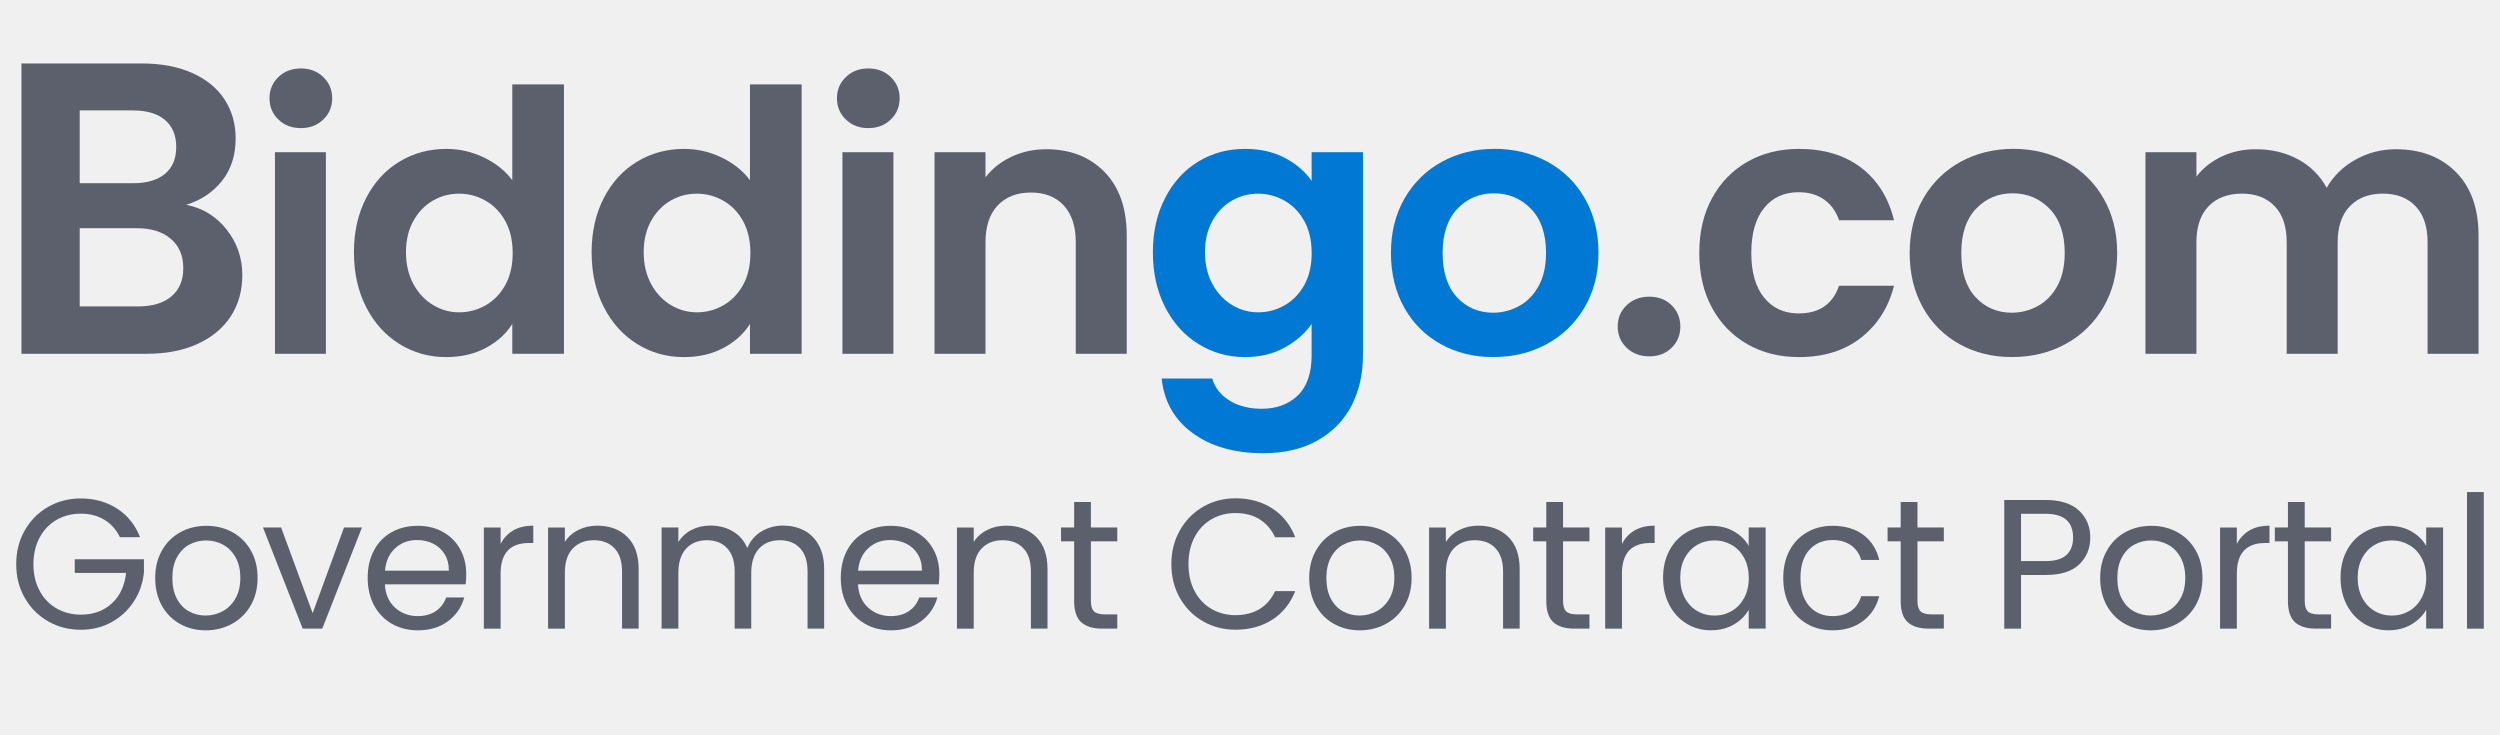
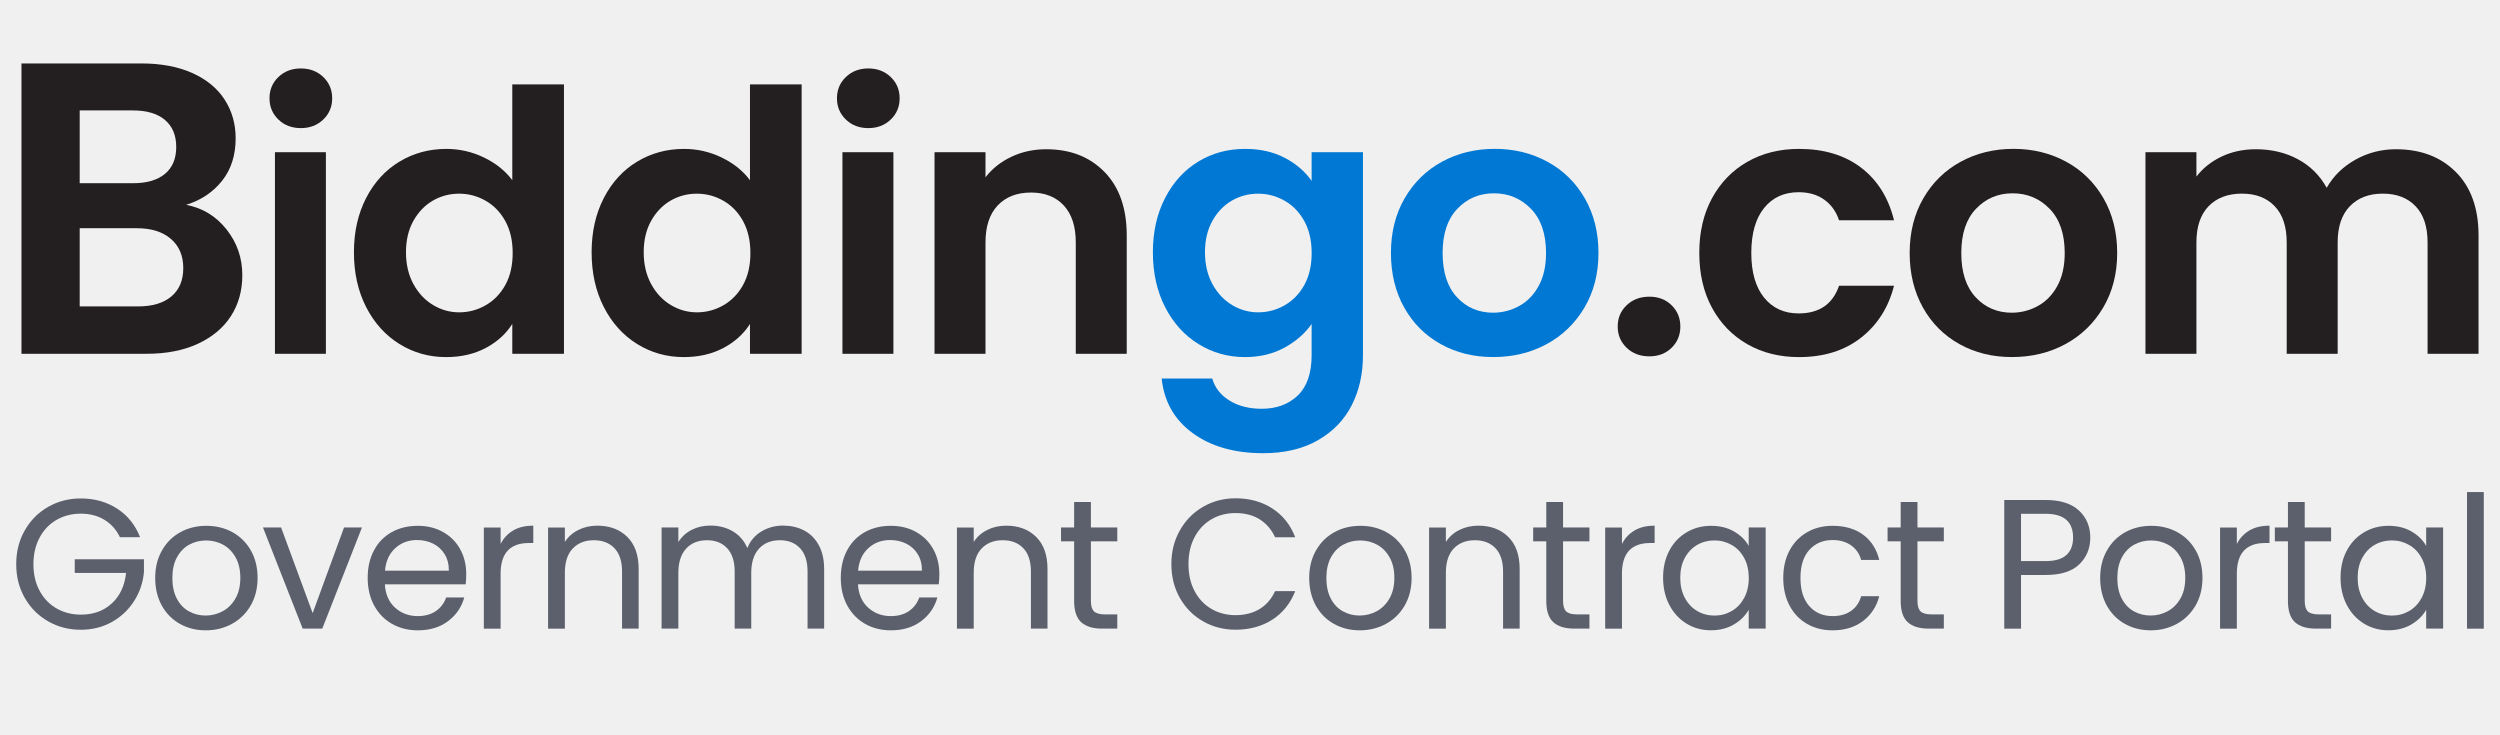
<svg xmlns="http://www.w3.org/2000/svg" version="1.1" id="Layer_1" x="0px" y="0px" viewBox="0 0 528.85 155.32" style="enable-background:new 0 0 528.85 155.32;" xml:space="preserve">
  <style type="text/css">
    .st0{fill:#FFFFFF;}
    .st1{fill:#0078D4;}
-     .st2{fill:#5B606C;}
+     .st2{fill:#231F20;}
    .st3{fill:#5B606C;}

    @media (prefers-color-scheme: dark) {
        .st2{fill:#FFFFFF;}
        .st3{fill:#FFFFFF;}
    }
</style>
  <g>
    <g>
      <path class="st3" d="M25.38,113.66c-0.76-1.59-1.85-2.82-3.28-3.69c-1.43-0.87-3.1-1.31-5-1.31c-1.9,0-3.61,0.44-5.13,1.31             s-2.72,2.12-3.59,3.75c-0.87,1.63-1.31,3.51-1.31,5.64c0,2.13,0.44,4.01,1.31,5.62c0.87,1.61,2.07,2.86,3.59,3.73             s3.23,1.31,5.13,1.31c2.66,0,4.84-0.79,6.56-2.38s2.72-3.74,3.01-6.44H15.81v-2.89h14.64v2.73c-0.21,2.24-0.91,4.29-2.11,6.15             c-1.2,1.86-2.77,3.33-4.72,4.41c-1.95,1.08-4.13,1.62-6.52,1.62c-2.53,0-4.83-0.59-6.91-1.78s-3.73-2.83-4.94-4.94             c-1.21-2.11-1.82-4.49-1.82-7.15s0.6-5.04,1.82-7.17c1.21-2.12,2.86-3.77,4.94-4.96s4.39-1.78,6.91-1.78             c2.89,0,5.45,0.72,7.67,2.15s3.85,3.45,4.86,6.05H25.38z" />
      <path class="st3" d="M38.05,131.97c-1.63-0.91-2.9-2.21-3.83-3.88c-0.92-1.68-1.39-3.62-1.39-5.84c0-2.19,0.47-4.12,1.43-5.8             c0.95-1.68,2.25-2.97,3.89-3.87c1.64-0.9,3.48-1.35,5.51-1.35c2.03,0,3.87,0.45,5.51,1.35s2.93,2.18,3.89,3.85             c0.95,1.67,1.43,3.61,1.43,5.82c0,2.21-0.49,4.16-1.46,5.84s-2.3,2.97-3.96,3.88c-1.67,0.91-3.51,1.37-5.54,1.37             C41.49,133.34,39.68,132.88,38.05,131.97z M47.09,129.31c1.12-0.6,2.02-1.5,2.71-2.69c0.69-1.2,1.04-2.65,1.04-4.37             c0-1.72-0.34-3.18-1.02-4.37c-0.68-1.2-1.56-2.09-2.66-2.67c-1.09-0.59-2.28-0.88-3.55-0.88c-1.3,0-2.49,0.29-3.57,0.88             c-1.08,0.59-1.95,1.48-2.6,2.67c-0.65,1.2-0.98,2.66-0.98,4.37c0,1.74,0.32,3.22,0.96,4.41c0.64,1.2,1.49,2.09,2.56,2.67             c1.07,0.59,2.24,0.88,3.51,0.88S45.97,129.91,47.09,129.31z" />
      <path class="st3" d="M66.14,129.7l6.64-18.12h3.79l-8.4,21.4h-4.14l-8.4-21.4h3.83L66.14,129.7z" />
      <path class="st3" d="M98.51,123.61h-17.1c0.13,2.11,0.85,3.75,2.17,4.94c1.31,1.18,2.91,1.78,4.78,1.78             c1.54,0,2.82-0.36,3.85-1.07c1.03-0.71,1.75-1.67,2.17-2.87h3.83c-0.57,2.06-1.72,3.73-3.44,5.02c-1.72,1.29-3.85,1.93-6.4,1.93             c-2.03,0-3.85-0.46-5.45-1.37c-1.6-0.91-2.86-2.21-3.77-3.88c-0.91-1.68-1.37-3.62-1.37-5.84c0-2.21,0.44-4.15,1.33-5.82             c0.88-1.67,2.13-2.95,3.73-3.85c1.6-0.9,3.44-1.35,5.52-1.35c2.03,0,3.83,0.44,5.39,1.33c1.56,0.89,2.77,2.1,3.61,3.65             c0.85,1.55,1.27,3.3,1.27,5.25C98.63,122.14,98.59,122.86,98.51,123.61z M94.06,117.23c-0.6-0.98-1.41-1.72-2.44-2.23             c-1.03-0.51-2.17-0.76-3.42-0.76c-1.8,0-3.33,0.57-4.59,1.72c-1.26,1.15-1.99,2.73-2.17,4.76h13.51             C94.96,119.37,94.66,118.21,94.06,117.23z" />
      <path class="st3" d="M108.57,112.21c1.16-0.68,2.57-1.01,4.24-1.01v3.67h-0.94c-3.98,0-5.97,2.16-5.97,6.48v11.64h-3.55v-21.4             h3.55v3.48C106.52,113.84,107.41,112.89,108.57,112.21z" />
      <path class="st3" d="M132.68,113.56c1.61,1.58,2.42,3.85,2.42,6.81v12.61h-3.51v-12.1c0-2.13-0.53-3.77-1.6-4.9             c-1.07-1.13-2.53-1.7-4.37-1.7c-1.87,0-3.36,0.59-4.47,1.76c-1.11,1.17-1.66,2.88-1.66,5.12v11.83h-3.55v-21.4h3.55v3.05             c0.7-1.09,1.66-1.94,2.87-2.54c1.21-0.6,2.54-0.9,4-0.9C128.96,111.2,131.07,111.98,132.68,113.56z" />
      <path class="st3" d="M170.13,112.23c1.3,0.69,2.33,1.72,3.08,3.1c0.75,1.38,1.13,3.06,1.13,5.04v12.61h-3.51v-12.1             c0-2.13-0.53-3.77-1.58-4.9c-1.05-1.13-2.48-1.7-4.28-1.7c-1.85,0-3.32,0.59-4.41,1.78c-1.09,1.18-1.64,2.9-1.64,5.13v11.79h-3.51             v-12.1c0-2.13-0.53-3.77-1.58-4.9c-1.05-1.13-2.48-1.7-4.28-1.7c-1.85,0-3.32,0.59-4.41,1.78c-1.09,1.18-1.64,2.9-1.64,5.13v11.79             h-3.55v-21.4h3.55v3.08c0.7-1.12,1.65-1.98,2.83-2.58c1.18-0.6,2.49-0.9,3.92-0.9c1.8,0,3.38,0.4,4.76,1.21             c1.38,0.81,2.41,1.99,3.08,3.55c0.6-1.51,1.59-2.68,2.97-3.51c1.38-0.83,2.92-1.25,4.61-1.25             C167.34,111.2,168.83,111.54,170.13,112.23z" />
      <path class="st3" d="M198.59,123.61h-17.1c0.13,2.11,0.85,3.75,2.17,4.94c1.31,1.18,2.91,1.78,4.78,1.78             c1.54,0,2.82-0.36,3.85-1.07c1.03-0.71,1.75-1.67,2.17-2.87h3.83c-0.57,2.06-1.72,3.73-3.44,5.02c-1.72,1.29-3.85,1.93-6.4,1.93             c-2.03,0-3.85-0.46-5.45-1.37c-1.6-0.91-2.86-2.21-3.77-3.88c-0.91-1.68-1.37-3.62-1.37-5.84c0-2.21,0.44-4.15,1.33-5.82             c0.88-1.67,2.13-2.95,3.73-3.85c1.6-0.9,3.44-1.35,5.52-1.35c2.03,0,3.83,0.44,5.39,1.33c1.56,0.89,2.77,2.1,3.61,3.65             c0.85,1.55,1.27,3.3,1.27,5.25C198.71,122.14,198.67,122.86,198.59,123.61z M194.14,117.23c-0.6-0.98-1.41-1.72-2.44-2.23             c-1.03-0.51-2.17-0.76-3.42-0.76c-1.8,0-3.33,0.57-4.59,1.72c-1.26,1.15-1.99,2.73-2.17,4.76h13.51             C195.04,119.37,194.74,118.21,194.14,117.23z" />
      <path class="st3" d="M219.17,113.56c1.61,1.58,2.42,3.85,2.42,6.81v12.61h-3.51v-12.1c0-2.13-0.53-3.77-1.6-4.9             c-1.07-1.13-2.53-1.7-4.37-1.7c-1.87,0-3.36,0.59-4.47,1.76c-1.11,1.17-1.66,2.88-1.66,5.12v11.83h-3.55v-21.4h3.55v3.05             c0.7-1.09,1.66-1.94,2.87-2.54c1.21-0.6,2.54-0.9,4-0.9C215.45,111.2,217.56,111.98,219.17,113.56z" />
      <path class="st3" d="M230.77,114.51v12.61c0,1.04,0.22,1.78,0.66,2.21c0.44,0.43,1.21,0.64,2.3,0.64h2.62v3.01h-3.2             c-1.98,0-3.46-0.46-4.45-1.37c-0.99-0.91-1.48-2.41-1.48-4.49v-12.61h-2.77v-2.93h2.77v-5.39h3.55v5.39h5.58v2.93H230.77z" />
      <path class="st3" d="M249.59,112.19c1.2-2.12,2.83-3.78,4.9-4.98c2.07-1.2,4.37-1.8,6.89-1.8c2.97,0,5.56,0.72,7.77,2.15             c2.21,1.43,3.83,3.46,4.84,6.09h-4.26c-0.76-1.64-1.84-2.9-3.26-3.79c-1.42-0.88-3.12-1.33-5.1-1.33c-1.9,0-3.61,0.44-5.12,1.33             c-1.51,0.89-2.69,2.14-3.55,3.77s-1.29,3.53-1.29,5.72c0,2.16,0.43,4.05,1.29,5.68s2.04,2.88,3.55,3.77             c1.51,0.88,3.21,1.33,5.12,1.33c1.98,0,3.68-0.44,5.1-1.31c1.42-0.87,2.51-2.13,3.26-3.77h4.26c-1.02,2.6-2.63,4.61-4.84,6.03             c-2.21,1.42-4.8,2.13-7.77,2.13c-2.53,0-4.82-0.59-6.89-1.78c-2.07-1.18-3.7-2.83-4.9-4.94c-1.2-2.11-1.8-4.49-1.8-7.15             S248.39,114.31,249.59,112.19z" />
      <path class="st3" d="M282.17,131.97c-1.63-0.91-2.9-2.21-3.83-3.88c-0.92-1.68-1.39-3.62-1.39-5.84c0-2.19,0.47-4.12,1.43-5.8             c0.95-1.68,2.25-2.97,3.89-3.87c1.64-0.9,3.48-1.35,5.51-1.35c2.03,0,3.87,0.45,5.51,1.35s2.93,2.18,3.89,3.85             c0.95,1.67,1.43,3.61,1.43,5.82c0,2.21-0.49,4.16-1.46,5.84s-2.3,2.97-3.96,3.88c-1.67,0.91-3.51,1.37-5.54,1.37             C285.62,133.34,283.8,132.88,282.17,131.97z M291.21,129.31c1.12-0.6,2.02-1.5,2.71-2.69c0.69-1.2,1.04-2.65,1.04-4.37             c0-1.72-0.34-3.18-1.02-4.37c-0.68-1.2-1.56-2.09-2.66-2.67c-1.09-0.59-2.28-0.88-3.55-0.88c-1.3,0-2.49,0.29-3.57,0.88             c-1.08,0.59-1.95,1.48-2.6,2.67c-0.65,1.2-0.98,2.66-0.98,4.37c0,1.74,0.32,3.22,0.96,4.41c0.64,1.2,1.49,2.09,2.56,2.67             c1.07,0.59,2.24,0.88,3.51,0.88S290.09,129.91,291.21,129.31z" />
      <path class="st3" d="M319.05,113.56c1.61,1.58,2.42,3.85,2.42,6.81v12.61h-3.51v-12.1c0-2.13-0.53-3.77-1.6-4.9             c-1.07-1.13-2.53-1.7-4.37-1.7c-1.87,0-3.36,0.59-4.47,1.76c-1.11,1.17-1.66,2.88-1.66,5.12v11.83h-3.55v-21.4h3.55v3.05             c0.7-1.09,1.66-1.94,2.87-2.54c1.21-0.6,2.54-0.9,4-0.9C315.33,111.2,317.44,111.98,319.05,113.56z" />
      <path class="st3" d="M330.65,114.51v12.61c0,1.04,0.22,1.78,0.66,2.21c0.44,0.43,1.21,0.64,2.3,0.64h2.62v3.01h-3.2             c-1.98,0-3.46-0.46-4.45-1.37c-0.99-0.91-1.48-2.41-1.48-4.49v-12.61h-2.77v-2.93h2.77v-5.39h3.55v5.39h5.58v2.93H330.65z" />
      <path class="st3" d="M345.78,112.21c1.16-0.68,2.57-1.01,4.24-1.01v3.67h-0.94c-3.98,0-5.97,2.16-5.97,6.48v11.64h-3.55v-21.4             h3.55v3.48C343.73,113.84,344.62,112.89,345.78,112.21z" />
      <path class="st3" d="M353.14,116.45c0.88-1.65,2.1-2.93,3.65-3.85c1.55-0.91,3.27-1.37,5.17-1.37c1.87,0,3.5,0.4,4.88,1.21             c1.38,0.81,2.41,1.82,3.08,3.05v-3.91h3.59v21.4h-3.59V129c-0.7,1.25-1.75,2.28-3.14,3.1c-1.39,0.82-3.01,1.23-4.86,1.23             c-1.9,0-3.62-0.47-5.15-1.41c-1.54-0.94-2.75-2.25-3.63-3.94c-0.89-1.69-1.33-3.62-1.33-5.78             C351.81,120.02,352.26,118.1,353.14,116.45z M368.96,118.03c-0.65-1.2-1.53-2.12-2.64-2.75s-2.32-0.96-3.65-0.96             s-2.54,0.31-3.63,0.94s-1.97,1.54-2.62,2.73c-0.65,1.2-0.98,2.6-0.98,4.22c0,1.64,0.33,3.07,0.98,4.28             c0.65,1.21,1.52,2.13,2.62,2.77c1.09,0.64,2.3,0.96,3.63,0.96s2.54-0.32,3.65-0.96c1.11-0.64,1.98-1.56,2.64-2.77             c0.65-1.21,0.98-2.62,0.98-4.24C369.93,120.63,369.61,119.23,368.96,118.03z" />
      <path class="st3" d="M378.56,116.45c0.88-1.65,2.11-2.93,3.69-3.85c1.57-0.91,3.38-1.37,5.41-1.37c2.63,0,4.8,0.64,6.5,1.91             s2.83,3.05,3.38,5.31h-3.83c-0.36-1.3-1.07-2.33-2.13-3.08c-1.05-0.75-2.36-1.13-3.92-1.13c-2.03,0-3.67,0.7-4.92,2.09             s-1.87,3.36-1.87,5.92c0,2.58,0.62,4.57,1.87,5.97c1.25,1.41,2.89,2.11,4.92,2.11c1.56,0,2.86-0.36,3.9-1.09             c1.04-0.73,1.76-1.77,2.15-3.12h3.83c-0.57,2.19-1.72,3.94-3.44,5.25c-1.72,1.31-3.87,1.97-6.44,1.97c-2.03,0-3.83-0.46-5.41-1.37             c-1.58-0.91-2.81-2.2-3.69-3.87c-0.89-1.67-1.33-3.62-1.33-5.86C377.23,120.03,377.68,118.1,378.56,116.45z" />
      <path class="st3" d="M405.62,114.51v12.61c0,1.04,0.22,1.78,0.66,2.21c0.44,0.43,1.21,0.64,2.3,0.64h2.62v3.01H408             c-1.98,0-3.46-0.46-4.45-1.37c-0.99-0.91-1.48-2.41-1.48-4.49v-12.61h-2.77v-2.93h2.77v-5.39h3.55v5.39h5.58v2.93H405.62z" />
      <path class="st3" d="M439.85,119.38c-1.55,1.5-3.91,2.25-7.09,2.25h-5.23v11.36h-3.55v-27.22h8.79c3.07,0,5.41,0.74,7.01,2.23             c1.6,1.48,2.4,3.4,2.4,5.74C442.17,116,441.4,117.88,439.85,119.38z M437.13,117.4c0.94-0.86,1.41-2.08,1.41-3.67             c0-3.36-1.93-5.04-5.78-5.04h-5.23v10h5.23C434.74,118.69,436.2,118.26,437.13,117.4z" />
      <path class="st3" d="M449.49,131.97c-1.63-0.91-2.9-2.21-3.83-3.88c-0.92-1.68-1.39-3.62-1.39-5.84c0-2.19,0.47-4.12,1.43-5.8             c0.95-1.68,2.25-2.97,3.88-3.87c1.64-0.9,3.48-1.35,5.51-1.35s3.87,0.45,5.51,1.35s2.93,2.18,3.88,3.85             c0.95,1.67,1.43,3.61,1.43,5.82c0,2.21-0.49,4.16-1.46,5.84c-0.98,1.68-2.3,2.97-3.96,3.88c-1.67,0.91-3.51,1.37-5.54,1.37             C452.93,133.34,451.12,132.88,449.49,131.97z M458.53,129.31c1.12-0.6,2.02-1.5,2.71-2.69c0.69-1.2,1.03-2.65,1.03-4.37             c0-1.72-0.34-3.18-1.01-4.37c-0.68-1.2-1.56-2.09-2.66-2.67c-1.09-0.59-2.28-0.88-3.55-0.88c-1.3,0-2.49,0.29-3.57,0.88             c-1.08,0.59-1.95,1.48-2.6,2.67c-0.65,1.2-0.98,2.66-0.98,4.37c0,1.74,0.32,3.22,0.96,4.41c0.64,1.2,1.49,2.09,2.56,2.67             c1.07,0.59,2.24,0.88,3.51,0.88S457.41,129.91,458.53,129.31z" />
      <path class="st3" d="M475.85,112.21c1.16-0.68,2.57-1.01,4.24-1.01v3.67h-0.94c-3.98,0-5.97,2.16-5.97,6.48v11.64h-3.55v-21.4             h3.55v3.48C473.8,113.84,474.69,112.89,475.85,112.21z" />
      <path class="st3" d="M487.54,114.51v12.61c0,1.04,0.22,1.78,0.66,2.21c0.44,0.43,1.21,0.64,2.3,0.64h2.62v3.01h-3.2             c-1.98,0-3.46-0.46-4.45-1.37s-1.48-2.41-1.48-4.49v-12.61h-2.77v-2.93h2.77v-5.39h3.55v5.39h5.58v2.93H487.54z" />
      <path class="st3" d="M496.45,116.45c0.88-1.65,2.1-2.93,3.65-3.85s3.27-1.37,5.17-1.37c1.88,0,3.5,0.4,4.88,1.21             c1.38,0.81,2.41,1.82,3.08,3.05v-3.91h3.59v21.4h-3.59V129c-0.7,1.25-1.75,2.28-3.14,3.1c-1.39,0.82-3.01,1.23-4.86,1.23             c-1.9,0-3.62-0.47-5.15-1.41c-1.54-0.94-2.75-2.25-3.63-3.94c-0.89-1.69-1.33-3.62-1.33-5.78             C495.12,120.02,495.56,118.1,496.45,116.45z M512.26,118.03c-0.65-1.2-1.53-2.12-2.64-2.75c-1.11-0.64-2.32-0.96-3.65-0.96             c-1.33,0-2.54,0.31-3.63,0.94c-1.09,0.62-1.97,1.54-2.62,2.73c-0.65,1.2-0.98,2.6-0.98,4.22c0,1.64,0.33,3.07,0.98,4.28             c0.65,1.21,1.52,2.13,2.62,2.77c1.09,0.64,2.3,0.96,3.63,0.96c1.33,0,2.54-0.32,3.65-0.96c1.11-0.64,1.98-1.56,2.64-2.77             c0.65-1.21,0.98-2.62,0.98-4.24C513.24,120.63,512.91,119.23,512.26,118.03z" />
      <path class="st3" d="M525.42,104.09v28.9h-3.55v-28.9H525.42z" />
    </g>
    <g>
      <path class="st2" d="M47.92,48.53c2.23,2.82,3.34,6.04,3.34,9.68c0,3.29-0.81,6.17-2.42,8.67c-1.61,2.49-3.95,4.44-7,5.85             c-3.05,1.41-6.66,2.11-10.82,2.11H4.54V13.42h25.34c4.17,0,7.76,0.67,10.78,2.02c3.02,1.35,5.31,3.23,6.86,5.63             c1.55,2.41,2.33,5.13,2.33,8.18c0,3.58-0.95,6.57-2.86,8.98c-1.91,2.41-4.44,4.11-7.61,5.1C42.85,43.99,45.69,45.72,47.92,48.53z              M16.86,38.76h11.26c2.93,0,5.19-0.66,6.78-1.98c1.58-1.32,2.38-3.21,2.38-5.68s-0.79-4.37-2.38-5.72             c-1.58-1.35-3.84-2.02-6.78-2.02H16.86V38.76z M36.26,62.7c1.67-1.41,2.51-3.4,2.51-5.98c0-2.64-0.88-4.71-2.64-6.2             c-1.76-1.5-4.14-2.24-7.13-2.24H16.86v16.54h12.41C32.26,64.81,34.59,64.11,36.26,62.7z" />
      <path class="st2" d="M58.9,25.29c-1.26-1.21-1.89-2.71-1.89-4.5s0.63-3.3,1.89-4.5c1.26-1.21,2.84-1.81,4.74-1.81             c1.9,0,3.48,0.6,4.74,1.81c1.26,1.21,1.89,2.71,1.89,4.5s-0.63,3.3-1.89,4.5c-1.26,1.21-2.84,1.81-4.74,1.81             C61.73,27.1,60.15,26.5,58.9,25.29z M68.94,32.19v42.66H58.16V32.19H68.94z" />
      <path class="st2" d="M77.45,41.89c1.72-3.34,4.07-5.9,7.05-7.7c2.98-1.8,6.29-2.69,9.93-2.69c2.77,0,5.42,0.6,7.93,1.81             c2.51,1.21,4.52,2.81,6.01,4.81V17.86h10.93v56.98h-10.93v-6.31c-1.34,2.11-3.21,3.8-5.62,5.08c-2.41,1.28-5.21,1.93-8.39,1.93             c-3.59,0-6.88-0.92-9.86-2.77c-2.98-1.85-5.33-4.45-7.05-7.82c-1.72-3.36-2.58-7.22-2.58-11.59             C74.87,49.05,75.73,45.23,77.45,41.89z M106.9,46.78c-1.03-1.87-2.41-3.31-4.16-4.31c-1.75-1-3.62-1.5-5.62-1.5             s-3.85,0.49-5.54,1.46c-1.69,0.98-3.07,2.4-4.12,4.27c-1.05,1.88-1.58,4.09-1.58,6.66c0,2.57,0.53,4.81,1.58,6.74             c1.05,1.92,2.44,3.4,4.16,4.43c1.72,1.03,3.55,1.54,5.51,1.54c2,0,3.88-0.5,5.62-1.5c1.74-1,3.13-2.44,4.16-4.31             c1.03-1.87,1.54-4.12,1.54-6.74S107.93,48.65,106.9,46.78z" />
      <path class="st2" d="M127.73,41.89c1.72-3.34,4.07-5.9,7.05-7.7c2.98-1.8,6.29-2.69,9.93-2.69c2.77,0,5.42,0.6,7.93,1.81             c2.51,1.21,4.52,2.81,6.01,4.81V17.86h10.93v56.98h-10.93v-6.31c-1.34,2.11-3.21,3.8-5.62,5.08c-2.41,1.28-5.21,1.93-8.39,1.93             c-3.59,0-6.88-0.92-9.86-2.77c-2.98-1.85-5.33-4.45-7.05-7.82c-1.72-3.36-2.58-7.22-2.58-11.59             C125.15,49.05,126.01,45.23,127.73,41.89z M157.19,46.78c-1.03-1.87-2.41-3.31-4.16-4.31c-1.75-1-3.62-1.5-5.62-1.5             s-3.85,0.49-5.54,1.46c-1.69,0.98-3.07,2.4-4.12,4.27c-1.05,1.88-1.58,4.09-1.58,6.66c0,2.57,0.53,4.81,1.58,6.74             c1.05,1.92,2.44,3.4,4.16,4.43c1.72,1.03,3.55,1.54,5.51,1.54c2,0,3.88-0.5,5.62-1.5c1.74-1,3.13-2.44,4.16-4.31             c1.03-1.87,1.54-4.12,1.54-6.74S158.21,48.65,157.19,46.78z" />
      <path class="st2" d="M178.94,25.29c-1.26-1.21-1.89-2.71-1.89-4.5s0.63-3.3,1.89-4.5c1.26-1.21,2.84-1.81,4.74-1.81             c1.9,0,3.48,0.6,4.74,1.81c1.26,1.21,1.89,2.71,1.89,4.5s-0.63,3.3-1.89,4.5c-1.26,1.21-2.84,1.81-4.74,1.81             C181.77,27.1,180.19,26.5,178.94,25.29z M188.99,32.19v42.66h-10.78V32.19H188.99z" />
      <path class="st2" d="M233.65,36.38c3.13,3.21,4.7,7.69,4.7,13.44v25.03h-10.78V51.28c0-3.39-0.85-5.99-2.54-7.82             c-1.69-1.82-4-2.73-6.93-2.73c-2.98,0-5.33,0.91-7.05,2.73c-1.72,1.82-2.58,4.43-2.58,7.82v23.56h-10.78V32.19h10.78v5.31             c1.44-1.85,3.27-3.3,5.51-4.35c2.23-1.05,4.68-1.58,7.35-1.58C226.41,31.57,230.51,33.17,233.65,36.38z" />
      <path class="st1" d="M271.76,33.38c2.41,1.26,4.31,2.89,5.7,4.89v-6.08h10.86v42.97c0,3.95-0.8,7.48-2.39,10.59             c-1.59,3.11-3.98,5.57-7.16,7.39c-3.18,1.82-7.03,2.73-11.55,2.73c-6.06,0-11.02-1.41-14.9-4.24c-3.88-2.82-6.07-6.67-6.58-11.55             h10.7c0.56,1.95,1.78,3.5,3.66,4.66c1.87,1.16,4.14,1.73,6.81,1.73c3.13,0,5.67-0.94,7.62-2.81c1.95-1.87,2.93-4.71,2.93-8.51             v-6.62c-1.39,2-3.3,3.67-5.74,5.01c-2.44,1.33-5.22,2-8.35,2c-3.59,0-6.88-0.92-9.86-2.77c-2.98-1.85-5.33-4.45-7.05-7.82             c-1.72-3.36-2.58-7.22-2.58-11.59c0-4.31,0.86-8.13,2.58-11.47c1.72-3.34,4.05-5.9,7.01-7.7c2.95-1.8,6.25-2.69,9.89-2.69             C266.55,31.49,269.35,32.12,271.76,33.38z M275.92,46.78c-1.03-1.87-2.41-3.31-4.16-4.31c-1.75-1-3.62-1.5-5.62-1.5             s-3.85,0.49-5.54,1.46c-1.69,0.98-3.07,2.4-4.12,4.27c-1.05,1.88-1.58,4.09-1.58,6.66c0,2.57,0.53,4.81,1.58,6.74             c1.05,1.92,2.44,3.4,4.16,4.43c1.72,1.03,3.55,1.54,5.51,1.54c2,0,3.88-0.5,5.62-1.5c1.74-1,3.13-2.44,4.16-4.31             c1.03-1.87,1.54-4.12,1.54-6.74S276.94,48.65,275.92,46.78z" />
      <path class="st1" d="M304.79,72.8c-3.29-1.82-5.87-4.4-7.74-7.74c-1.87-3.34-2.81-7.19-2.81-11.55c0-4.36,0.96-8.21,2.89-11.55             c1.93-3.34,4.56-5.92,7.89-7.74c3.34-1.82,7.06-2.73,11.17-2.73c4.11,0,7.83,0.91,11.17,2.73c3.34,1.82,5.97,4.4,7.89,7.74             c1.92,3.34,2.89,7.19,2.89,11.55c0,4.36-0.99,8.21-2.96,11.55c-1.98,3.34-4.65,5.92-8.01,7.74c-3.36,1.82-7.12,2.73-11.28,2.73             C311.77,75.54,308.08,74.63,304.79,72.8z M321.39,64.72c1.72-0.95,3.09-2.37,4.12-4.27c1.03-1.9,1.54-4.21,1.54-6.93             c0-4.05-1.07-7.17-3.2-9.36c-2.13-2.18-4.74-3.27-7.82-3.27c-3.08,0-5.66,1.09-7.74,3.27c-2.08,2.18-3.12,5.3-3.12,9.36             c0,4.06,1.01,7.17,3.04,9.36c2.03,2.18,4.58,3.27,7.66,3.27C317.83,66.14,319.67,65.67,321.39,64.72z" />
      <path class="st2" d="M344.1,73.57c-1.26-1.21-1.89-2.71-1.89-4.5c0-1.8,0.63-3.3,1.89-4.5c1.26-1.21,2.86-1.81,4.81-1.81             c1.9,0,3.46,0.6,4.7,1.81c1.23,1.21,1.85,2.71,1.85,4.5c0,1.8-0.62,3.3-1.85,4.5c-1.23,1.21-2.8,1.81-4.7,1.81             C346.96,75.38,345.36,74.78,344.1,73.57z" />
      <path class="st2" d="M362.16,41.93c1.8-3.31,4.29-5.88,7.47-7.7c3.18-1.82,6.83-2.73,10.93-2.73c5.29,0,9.66,1.32,13.13,3.96             c3.46,2.64,5.79,6.35,6.97,11.13h-11.63c-0.62-1.85-1.66-3.3-3.12-4.35c-1.46-1.05-3.27-1.58-5.43-1.58             c-3.08,0-5.52,1.12-7.31,3.35c-1.8,2.23-2.7,5.4-2.7,9.51c0,4.06,0.9,7.2,2.7,9.43c1.8,2.23,4.23,3.35,7.31,3.35             c4.36,0,7.21-1.95,8.55-5.85h11.63c-1.18,4.62-3.52,8.29-7.01,11.01c-3.49,2.72-7.85,4.08-13.09,4.08             c-4.11,0-7.75-0.91-10.93-2.73c-3.18-1.82-5.67-4.39-7.47-7.7c-1.8-3.31-2.69-7.17-2.69-11.59             C359.46,49.1,360.36,45.24,362.16,41.93z" />
      <path class="st2" d="M414.52,72.8c-3.29-1.82-5.87-4.4-7.74-7.74c-1.87-3.34-2.81-7.19-2.81-11.55c0-4.36,0.96-8.21,2.89-11.55             c1.93-3.34,4.56-5.92,7.89-7.74s7.06-2.73,11.17-2.73c4.11,0,7.83,0.91,11.17,2.73s5.97,4.4,7.89,7.74             c1.92,3.34,2.89,7.19,2.89,11.55c0,4.36-0.99,8.21-2.96,11.55c-1.98,3.34-4.65,5.92-8.01,7.74c-3.36,1.82-7.12,2.73-11.28,2.73             C421.5,75.54,417.8,74.63,414.52,72.8z M431.11,64.72c1.72-0.95,3.09-2.37,4.12-4.27c1.03-1.9,1.54-4.21,1.54-6.93             c0-4.05-1.07-7.17-3.2-9.36c-2.13-2.18-4.74-3.27-7.82-3.27c-3.08,0-5.66,1.09-7.74,3.27c-2.08,2.18-3.12,5.3-3.12,9.36             c0,4.06,1.01,7.17,3.04,9.36c2.03,2.18,4.58,3.27,7.66,3.27C427.55,66.14,429.39,65.67,431.11,64.72z" />
      <path class="st2" d="M519.5,36.38c3.21,3.21,4.81,7.69,4.81,13.44v25.03h-10.78V51.28c0-3.34-0.85-5.89-2.54-7.66             c-1.7-1.77-4-2.66-6.93-2.66c-2.93,0-5.25,0.89-6.97,2.66c-1.72,1.77-2.58,4.33-2.58,7.66v23.56h-10.78V51.28             c0-3.34-0.85-5.89-2.54-7.66c-1.69-1.77-4-2.66-6.93-2.66c-2.98,0-5.33,0.89-7.05,2.66c-1.72,1.77-2.58,4.33-2.58,7.66v23.56             h-10.78V32.19h10.78v5.16c1.39-1.8,3.17-3.21,5.35-4.24c2.18-1.03,4.58-1.54,7.2-1.54c3.34,0,6.31,0.71,8.93,2.12             c2.62,1.41,4.64,3.43,6.08,6.04c1.39-2.46,3.4-4.44,6.04-5.93c2.64-1.49,5.51-2.23,8.59-2.23             C512.07,31.57,516.29,33.17,519.5,36.38z" />
    </g>
  </g>
</svg>
